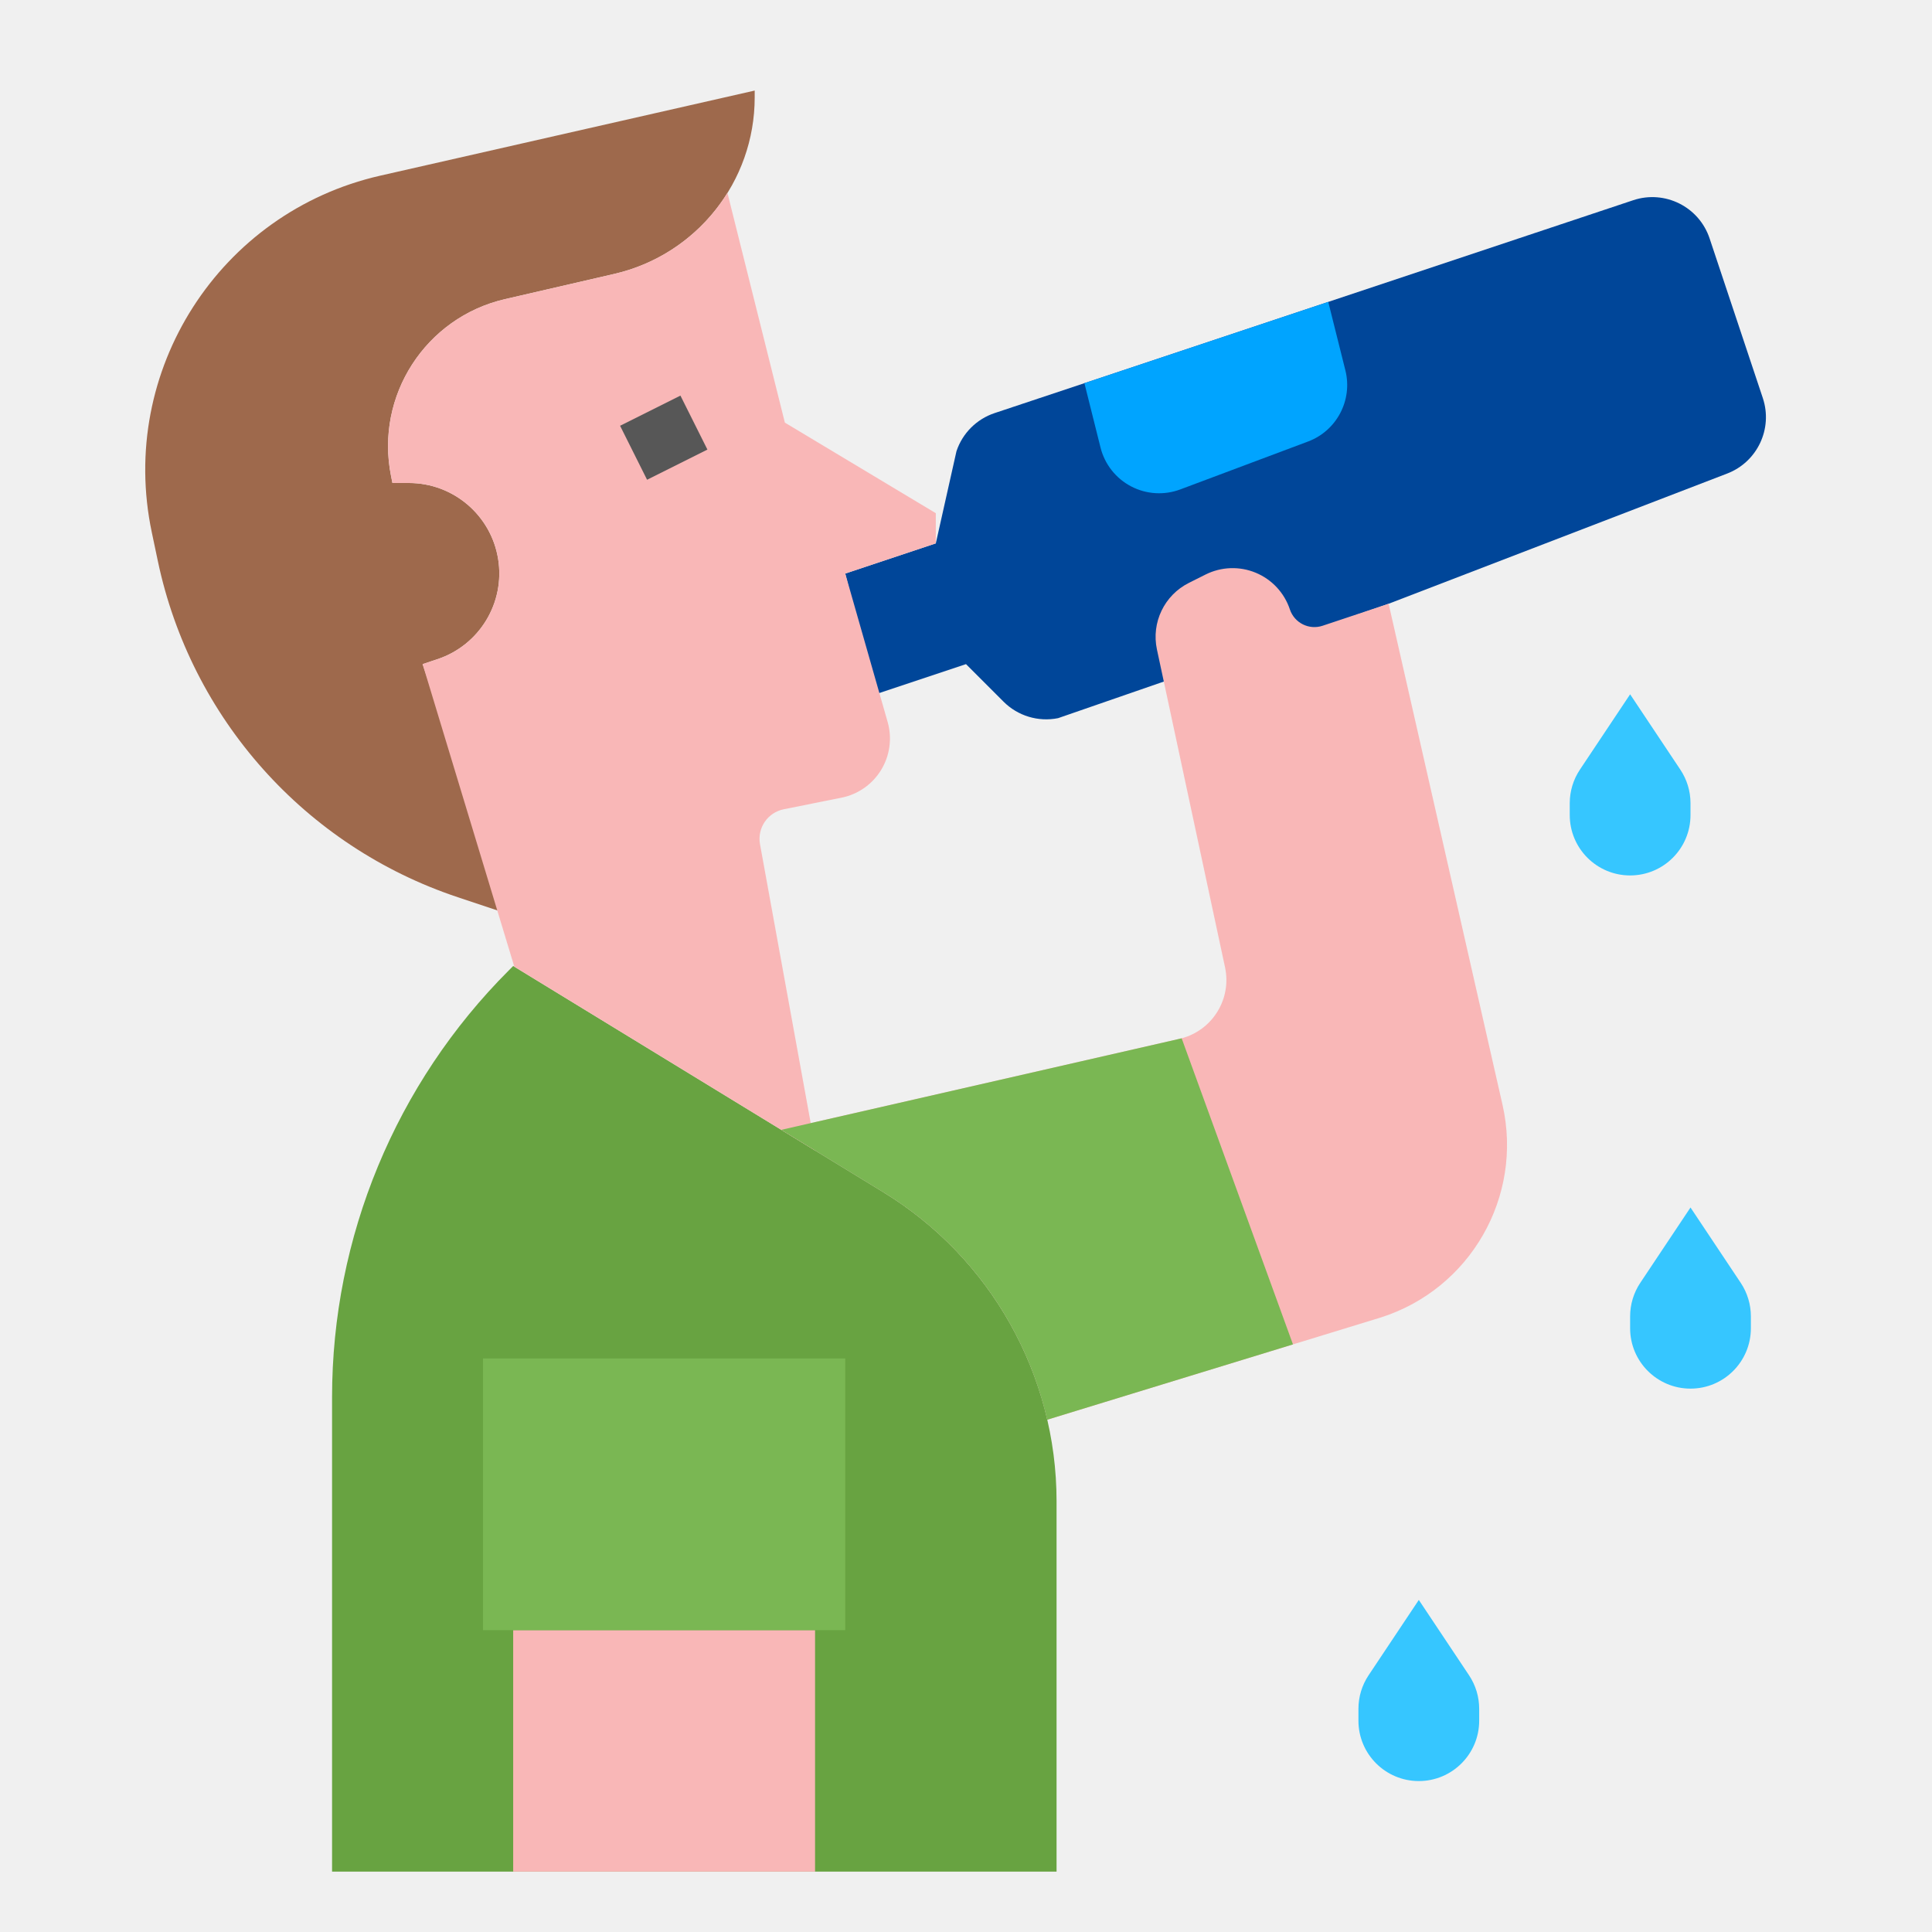
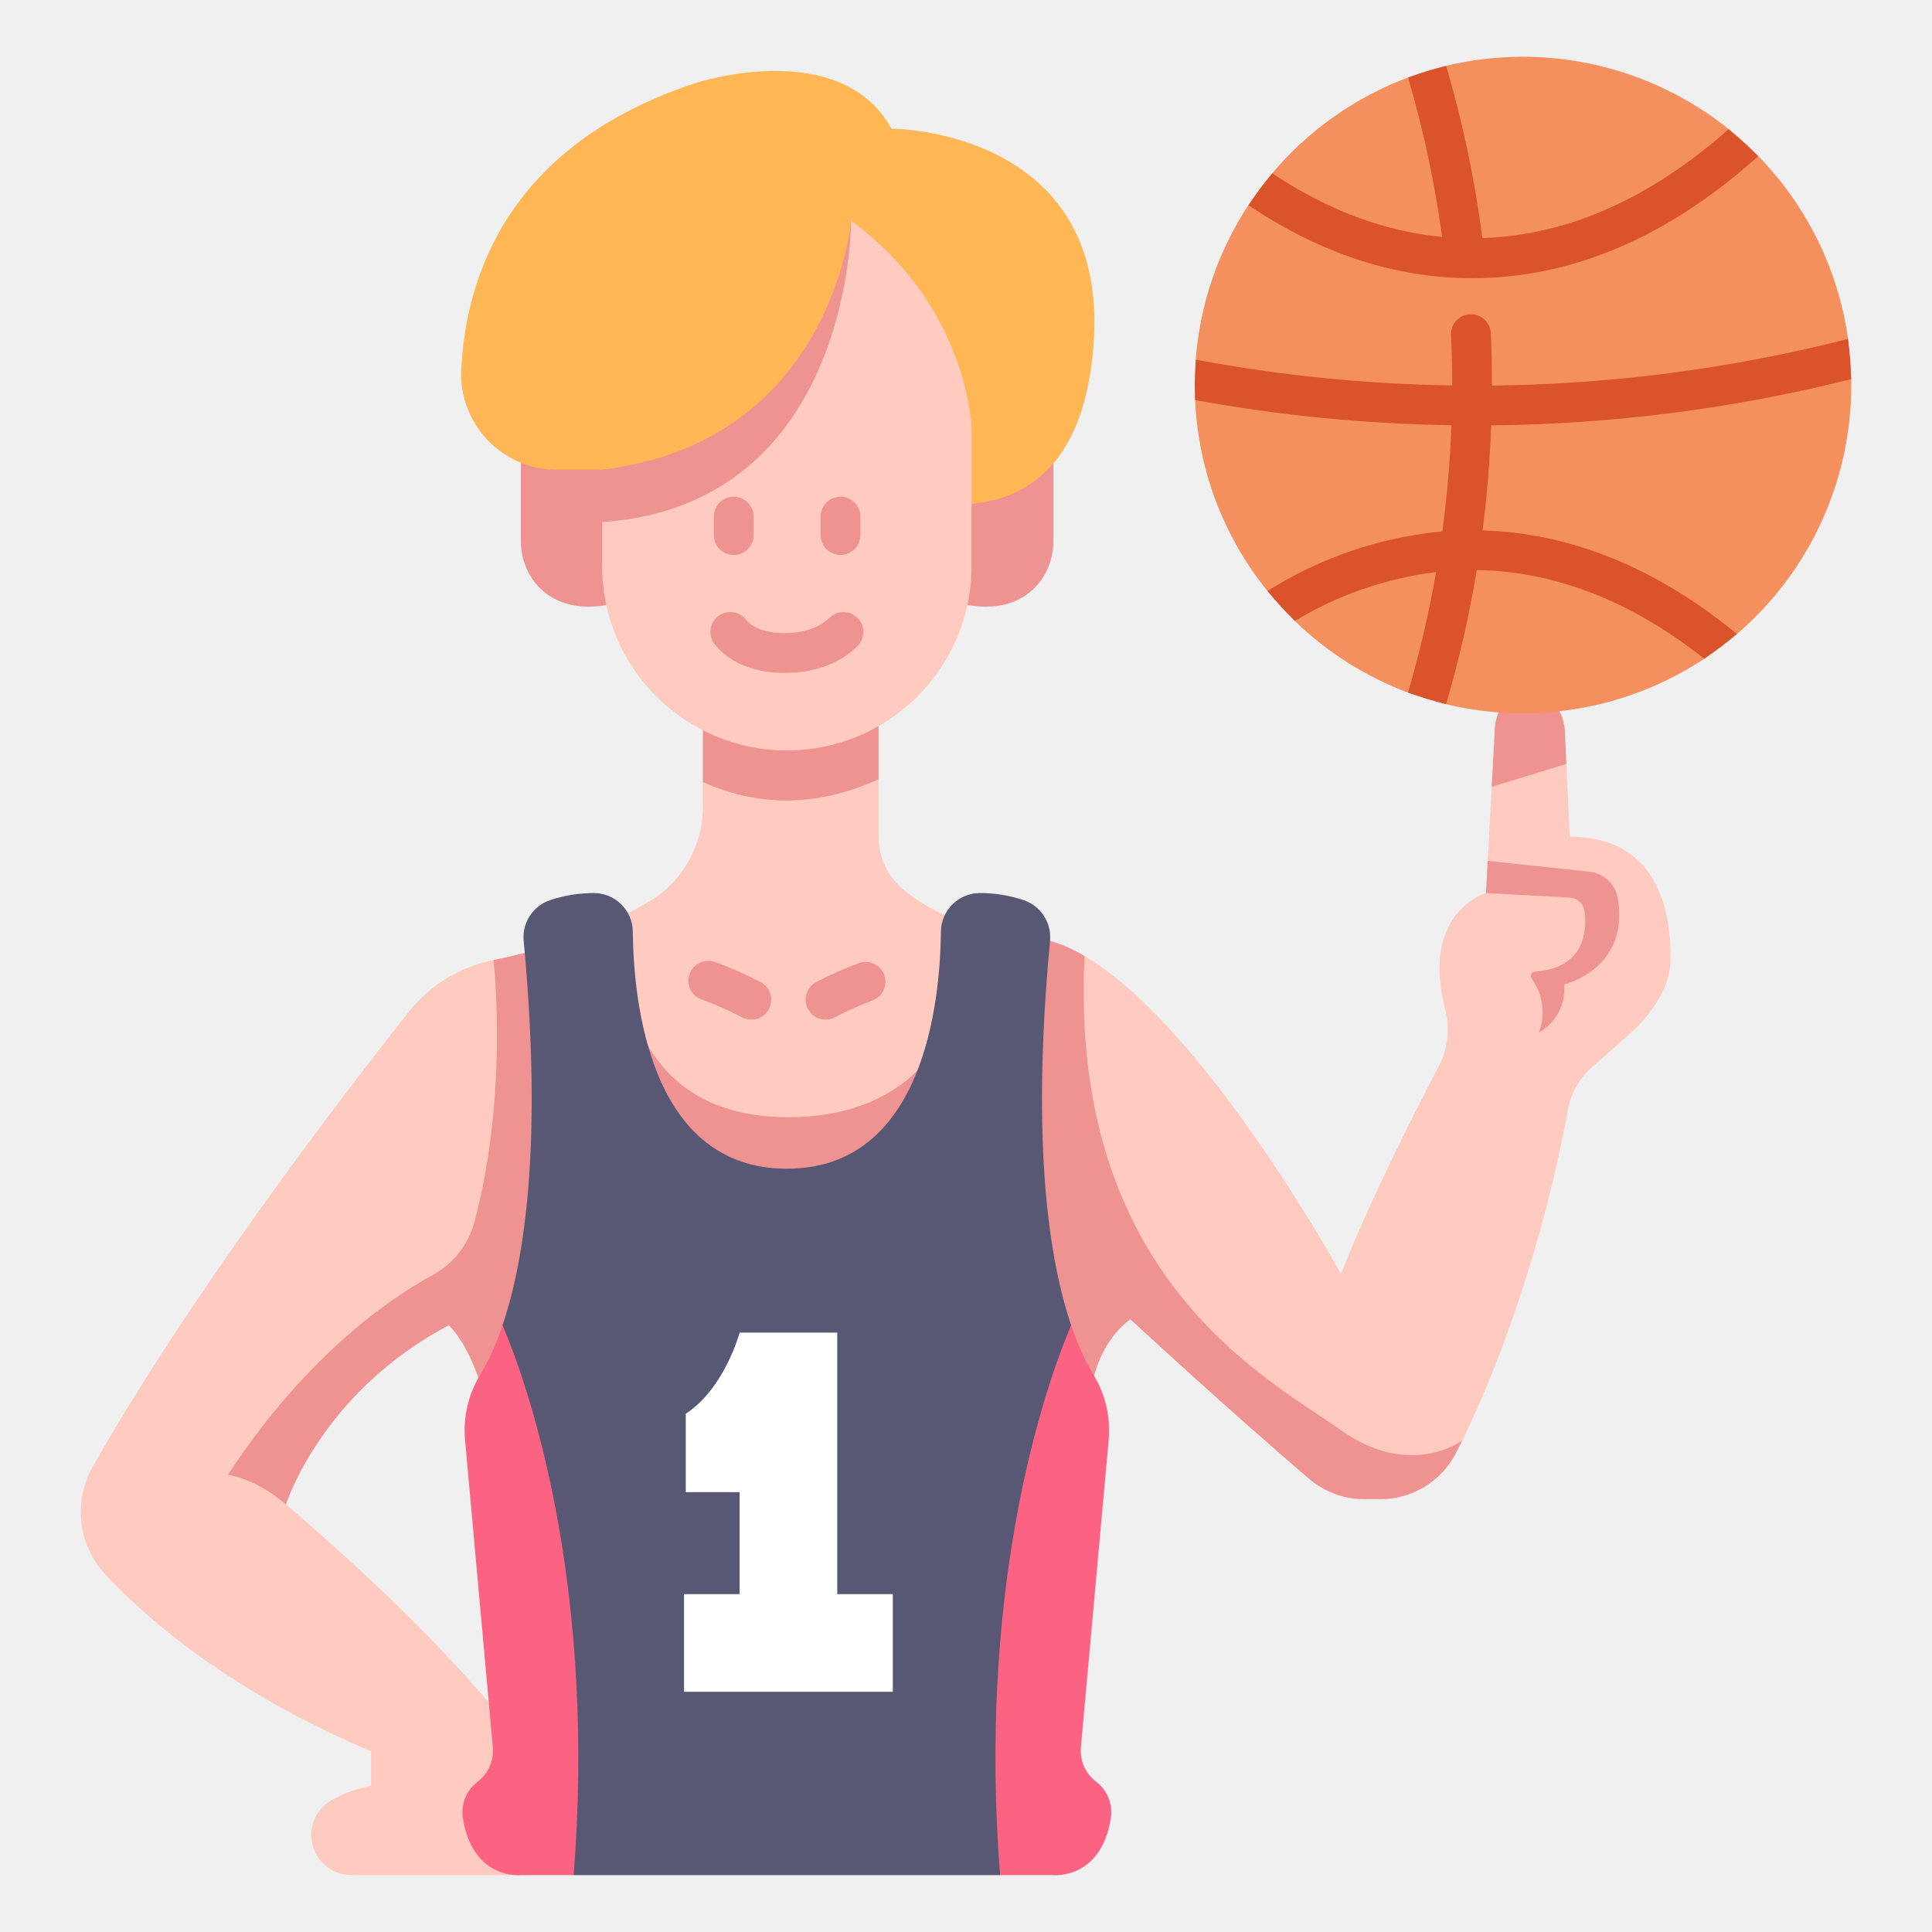
- <svg xmlns="http://www.w3.org/2000/svg" height="512" viewBox="0 0 512 512" width="512">
-   <g id="FLAT">
-     <path d="m457.73 125.49-89.73 34.51-87.6 30.32a15.994 15.994 0 0 1 -14.45-4.37l-9.95-9.95-24 8-8-32 24-8 5.47-24.41a15.981 15.981 0 0 1 10.12-10.12l23.79-7.93 64.62-21.54 80.82-26.94a16.007 16.007 0 0 1 20.24 10.12l14.11 42.32a16.009 16.009 0 0 1 -9.44 19.99z" fill="#004699" />
-     <path d="m346.63 117.01-33.84 12.69a15.997 15.997 0 0 1 -21.14-11.1l-4.27-17.06 64.62-21.54 4.54 18.15a15.997 15.997 0 0 1 -9.91 18.86z" fill="#00a4ff" />
-     <path d="m365.69 349.22-23.04 7.06-65.13 19.96a95.892 95.892 0 0 0 -43.46-60.31l-27.01-16.51 105.31-24.07c.27-.06.53-.12.79-.19a15.996 15.996 0 0 0 11.5-18.8l-18.05-84.24a15.991 15.991 0 0 1 8.49-17.66l4.41-2.21a15.996 15.996 0 0 1 22.33 9.25 6.852 6.852 0 0 0 8.67 4.33l17.5-5.83 30.18 132.77a48.004 48.004 0 0 1 -32.49 56.45z" fill="#f9b7b7" />
-     <path d="m234.059 315.925-98.059-59.925-1.137 1.137a160 160 0 0 0 -46.863 113.137v125.726h192v-98.16a96 96 0 0 0 -45.941-81.915z" fill="#68a341" />
-     <path d="m136 432h80v64h-80z" fill="#f9b7b7" />
-     <path d="m128 360h96v72h-96z" fill="#7ab753" />
-     <path d="m100.774 46.551a80 80 0 0 0 -60.554 94.491l1.601 7.603a120 120 0 0 0 79.479 89.121l12.701 4.234-22-66 3.935-1.312a23.959 23.959 0 0 0 -7.576-46.688h-4.358l-.383-1.913a40 40 0 0 1 30.229-46.82l28.947-6.68a48 48 0 0 0 37.207-46.771v-1.815z" fill="#9e694c" />
-     <path d="m248 144-24 8 11.23 39.32a15.995 15.995 0 0 1 -12.24 20.08l-15.28 3.06a7.991 7.991 0 0 0 -6.3 9.27l14.78 81.28-79.89-48.83-24.3-80.18 3.93-1.31a23.959 23.959 0 0 0 -7.57-46.69h-4.36l-.38-1.91a39.989 39.989 0 0 1 30.23-46.82l28.94-6.68a47.973 47.973 0 0 0 29.99-21.47l15.22 60.88 40 24z" fill="#f9b7b7" />
-     <g fill="#36c6ff">
-       <path d="m448 216v-3.156a16 16 0 0 0 -2.687-8.875l-13.313-19.969-13.313 19.969a16 16 0 0 0 -2.687 8.875v3.156a16 16 0 0 0 32 0z" />
-       <path d="m461.313 339.969-13.313-19.969-13.313 19.969a15.999 15.999 0 0 0 -2.687 8.875v3.156a16 16 0 0 0 32 0v-3.156a15.999 15.999 0 0 0 -2.687-8.875z" />
-       <path d="m376 424-13.313 19.969a15.999 15.999 0 0 0 -2.687 8.875v3.156a16 16 0 0 0 32 0v-3.156a15.999 15.999 0 0 0 -2.687-8.875z" />
-     </g>
-     <path d="m167.056 108h17.889v16h-17.889z" fill="#575757" transform="matrix(.894 -.447 .447 .894 -33.296 90.956)" />
-     <path d="m342.65 356.28-65.13 19.96a95.892 95.892 0 0 0 -43.46-60.31l-27.01-16.51 105.31-24.07c.27-.06.53-.12.79-.19z" fill="#7ab753" />
+ <svg xmlns="http://www.w3.org/2000/svg" id="Flat" height="512" viewBox="0 0 340 340" width="512">
+   <path d="m276.242 147.253-.587-12.823q-6.571-.461-13.143 4.047l-.7 13.023a11.485 11.485 0 0 1 -.305 5.658s-11.812 3.384-7.054 21a14.119 14.119 0 0 1 -1.573 10.089c-4.014 7.662-11.746 22.886-16.889 35.94 0 0-28.8-52.418-51.2-58.591 0 0-15.5-.639-25.758-8.973a12.254 12.254 0 0 1 -4.416-9.535v-9.953l-30.924.492v4.388a19.435 19.435 0 0 1 -9.973 16.955 89.592 89.592 0 0 1 -26.69 9.944 25.356 25.356 0 0 0 -15.155 9.235c-12.077 15.266-38.2 49.38-55.563 79.972a16.154 16.154 0 0 0 2.278 19.023c7.8 8.325 22.368 20.711 46.707 31.063v6.1a21.224 21.224 0 0 0 -6.963 2.5 7.061 7.061 0 0 0 3.5 13.188h29.733v-23.45s-11.293-16.274-41.252-41.794c0 0 6.206-19.706 28.679-31.532 5.755 5.783 7.67 19.018 7.67 19.018l104.936-3.39s-.35-10.928 7.327-16.686c0 0 17.352 16.062 31.5 28.113a14.9 14.9 0 0 0 9.669 3.552h2.829a14.937 14.937 0 0 0 13.243-8.036c4.875-9.333 14.324-31.253 19.8-60.644a12.805 12.805 0 0 1 4.1-7.251l6.8-6.008c3.483-3.077 7-7.994 7.1-12.64.17-7.855-1.598-21.994-17.726-21.994z" fill="#ffcac0" />
+   <path d="m235.829 251.6c-12.143-8.7-47.81-26.49-44.959-83.34a25.8 25.8 0 0 0 -6.081-2.667 54.914 54.914 0 0 1 -10.109-1.624l-7.408 52.984-28.119 11.979s-24.774-3.5-28.459-4.791c-2.7-.944-6.221-39.339-7.923-59.916a82.884 82.884 0 0 1 -15.9 4.715l-.007.009c.506 5.1 2.061 25.757-3.382 46.13a15.074 15.074 0 0 1 -7.357 9.324c-7.591 4.132-22.248 14.146-36.018 35.122 0 0 4.9.631 10.206 5.221 0 0 6.206-19.706 28.679-31.532 5.755 5.783 7.67 19.018 7.67 19.018l104.936-3.39s-.35-10.929 7.327-16.686c0 0 17.349 16.059 31.5 28.11a14.911 14.911 0 0 0 9.673 3.555h2.829a14.937 14.937 0 0 0 13.243-8.036c.361-.689.749-1.457 1.156-2.282 0 .002-9.151 6.944-21.497-1.903z" fill="#ef9292" />
+   <path d="m138.76 196.609c-18.26 0-25.288-10.594-27.984-20.588h-6.99l-4.5 10.912 2.088 16.387 14.1 13.877 52.556-4.872 10.629-25.983-3.186-10.321h-6.243c-3.53 9.779-11.701 20.588-30.47 20.588z" fill="#ef9292" />
+   <path d="m123.691 137.625c11.1 4.941 21.486 3.808 30.924-.492v-14.226l-30.924.555z" fill="#ef9292" />
+   <path d="m184.789 165.594a6.877 6.877 0 0 0 -4.7-7.2 24.057 24.057 0 0 0 -7.784-1.231 6.868 6.868 0 0 0 -6.72 6.809c-.135 12.349-2.993 41.7-27.111 41.7s-26.977-29.351-27.112-41.7a6.868 6.868 0 0 0 -6.72-6.809 24.057 24.057 0 0 0 -7.784 1.231 6.877 6.877 0 0 0 -4.7 7.2c3.383 35.869.116 56.315-3.717 67.622l12.5 96.775h75.059l12.5-96.775c-3.827-11.307-7.094-31.753-3.711-67.622z" fill="#585875" />
+   <path d="m188.509 233.215a43.85 43.85 0 0 0 3.9 8.678 18.788 18.788 0 0 1 2.7 11.513l-4.887 54.055a6.839 6.839 0 0 0 2.654 6.073 6.742 6.742 0 0 1 2.625 6.338c-1.7 11.025-10.224 10.119-10.224 10.119h-9.277c-3.837-48.791 6.738-83.202 12.509-96.776z" fill="#fc6383" />
+   <path d="m88.44 233.215a43.792 43.792 0 0 1 -3.9 8.678 18.788 18.788 0 0 0 -2.7 11.513l4.887 54.055a6.839 6.839 0 0 1 -2.654 6.073 6.742 6.742 0 0 0 -2.625 6.338c1.7 11.025 10.224 10.119 10.224 10.119h9.281c3.833-48.791-6.742-83.202-12.513-96.776z" fill="#fc6383" />
+   <path d="m147.344 280.54v-46.021h-17.184s-2.58 9.743-9.478 14.273v13.795h9.478v17.953h-9.777v17.184h36.739v-17.184z" fill="#fff" />
+   <path d="m107.692 106.261s-9.171 2.713-14.055-4.431a12 12 0 0 1 -1.971-6.784v-18.046h16.026z" fill="#ef9292" />
+   <path d="m169.358 106.261s9.171 2.713 14.054-4.431a11.988 11.988 0 0 0 1.972-6.784v-18.046h-16.026z" fill="#ef9292" />
+   <path d="m105.962 82.663h-7.962a16.835 16.835 0 0 1 -16.828-17.663c.815-16.285 8.233-39.529 41.271-50.4 0 0 25.4-8.306 34.45 8.043 0 0 41.457 0 35.034 42.625s-53.452 14.305-53.452 14.305-11.624 16.689-32.513 3.09z" fill="#ffb655" />
+   <path d="m149.778 38.847c-1.861 25.807-18.092 43.9-43.816 53.035v7.678a32.513 32.513 0 0 0 32.512 32.513 32.513 32.513 0 0 0 32.513-32.513v-24.122s-.466-21.438-21.209-36.591z" fill="#ffcac0" />
+   <g fill="#ef9292">
+     <path d="m138.092 118.418c-7.224 0-10.811-3.147-12.307-5.024a3.5 3.5 0 0 1 5.474-4.363c.71.891 2.543 2.387 6.833 2.387 4.5 0 6.859-1.682 7.867-2.685a3.5 3.5 0 0 1 4.941 4.967c-2.169 2.15-6.148 4.718-12.808 4.718z" />
+     <path d="m129.127 97.664a3.5 3.5 0 0 1 -3.5-3.5v-3.247a3.5 3.5 0 0 1 7 0v3.247a3.5 3.5 0 0 1 -3.5 3.5z" />
+     <path d="m147.917 97.664a3.5 3.5 0 0 1 -3.5-3.5v-3.247a3.5 3.5 0 0 1 7 0v3.247a3.5 3.5 0 0 1 -3.5 3.5z" />
+     <path d="m105.962 82.663v9.219c44.13-3.092 43.816-53.035 43.816-53.035s-3.263 38.922-43.816 43.816z" />
+     <path d="m261.809 151.5-.305 5.658 14.738.8a2.79 2.79 0 0 1 2.625 2.437c.441 3.533 0 9.925-8.72 10.6a.779.779 0 0 0 -.6 1.219 9.988 9.988 0 0 1 1.287 9.488 8.761 8.761 0 0 0 4.424-8.448s11.577-2.721 9.428-15.195a5.643 5.643 0 0 0 -4.96-4.644z" />
+     <path d="m275.655 134.43-.239-5.222c0-3.932-2.491-7.411-6.423-7.411s-5.974 3.341-5.974 7.273l-.507 9.407z" />
  </g>
+   <path d="m325.791 67.756a57.635 57.635 0 0 1 -20.118 43.815l-5.757 4.358a57.925 57.925 0 0 1 -45.439 8l-6.694-2.048a57.8 57.8 0 0 1 -19.917-12.6l-4.822-5.281a57.507 57.507 0 0 1 -12.724-33.6l.11-7.107a57.419 57.419 0 0 1 9.27-27.193l4.187-5.609a57.9 57.9 0 0 1 23.913-16.859l6.7-2.047a57.891 57.891 0 0 1 49.716 11.14l5.214 4.744a57.59 57.59 0 0 1 15.8 32.18l.555 7.078q.006.513.006 1.029z" fill="#f4905d" />
+   <path d="m132.219 179.432a3.476 3.476 0 0 1 -1.641-.41 59.149 59.149 0 0 0 -7.127-3.144 3.5 3.5 0 0 1 2.406-6.574 65.329 65.329 0 0 1 8.008 3.538 3.5 3.5 0 0 1 -1.646 6.59z" fill="#ef9292" />
+   <path d="m145.286 179.432a3.5 3.5 0 0 1 -1.647-6.59 64.954 64.954 0 0 1 7.422-3.32 3.5 3.5 0 1 1 2.465 6.551 57.877 57.877 0 0 0 -6.6 2.949 3.479 3.479 0 0 1 -1.64.41z" fill="#ef9292" />
+   <path d="m325.765 66.727a58.282 58.282 0 0 0 -.551-7.076 264.673 264.673 0 0 1 -62.659 8.2c0-.04 0-.08 0-.121 0-3.014-.068-6.055-.2-9.036a3.5 3.5 0 1 0 -6.992.315c.13 2.877.2 5.811.2 8.721v.095a266.256 266.256 0 0 1 -45.115-4.525c-.112 1.474-.188 2.957-.188 4.459 0 .888.028 1.769.067 2.647a273.609 273.609 0 0 0 45.1 4.424q-.344 9.408-1.593 18.691a69.943 69.943 0 0 0 -30.777 10.476 58.026 58.026 0 0 0 4.823 5.273 63.182 63.182 0 0 1 24.851-8.6 190.229 190.229 0 0 1 -4.941 21.2 57.329 57.329 0 0 0 6.695 2.041 197.384 197.384 0 0 0 5.4-23.59c13.742.2 27.18 5.448 40.027 15.6a57.806 57.806 0 0 0 5.752-4.363c-14.217-11.647-29.246-17.758-44.756-18.213q1.183-9.18 1.517-18.489a271.8 271.8 0 0 0 63.34-8.129z" fill="#db532a" />
+   <path d="m253.792 41.7c-10.168-.963-20.186-4.716-29.892-11.2a57.943 57.943 0 0 0 -4.186 5.608c12.633 8.521 25.846 12.85 39.342 12.85 17.585 0 34.506-7.225 50.358-21.474a58.256 58.256 0 0 0 -5.213-4.743c-13.815 12.239-28.362 18.678-43.327 19.159a198.382 198.382 0 0 0 -6.374-30.3 57.372 57.372 0 0 0 -6.7 2.04 191.122 191.122 0 0 1 5.992 28.06z" fill="#db532a" />
</svg>
